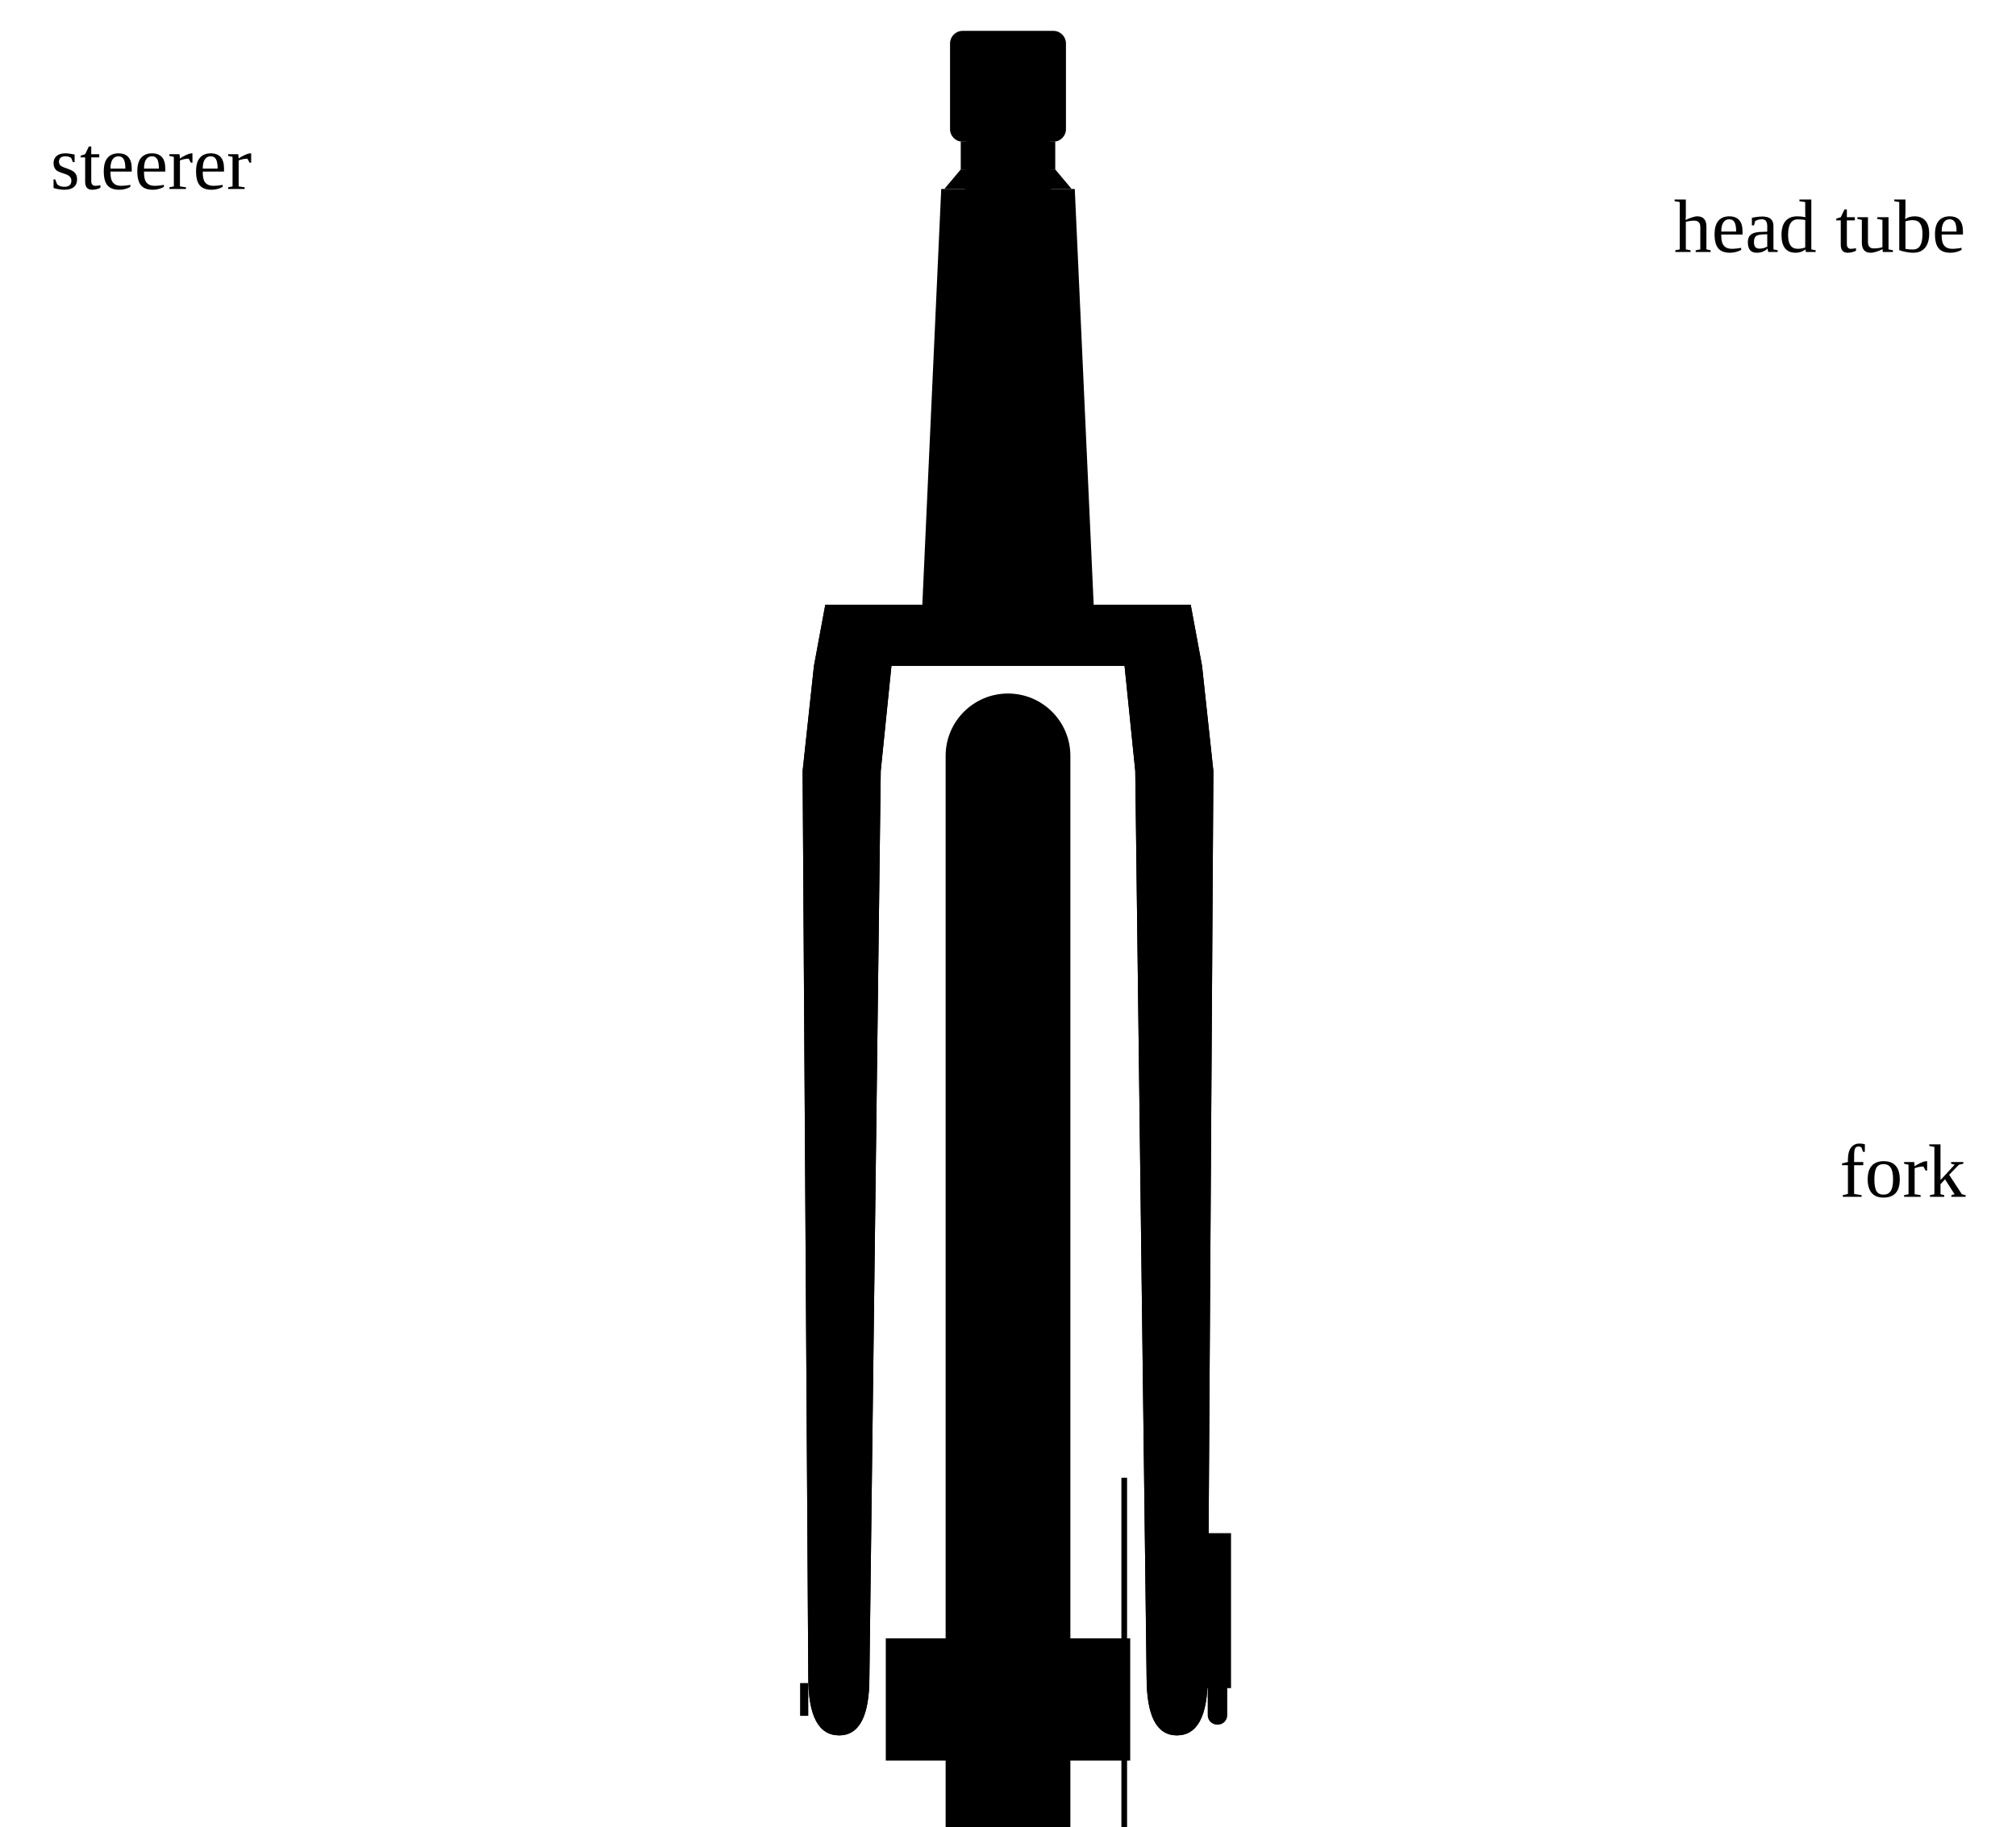
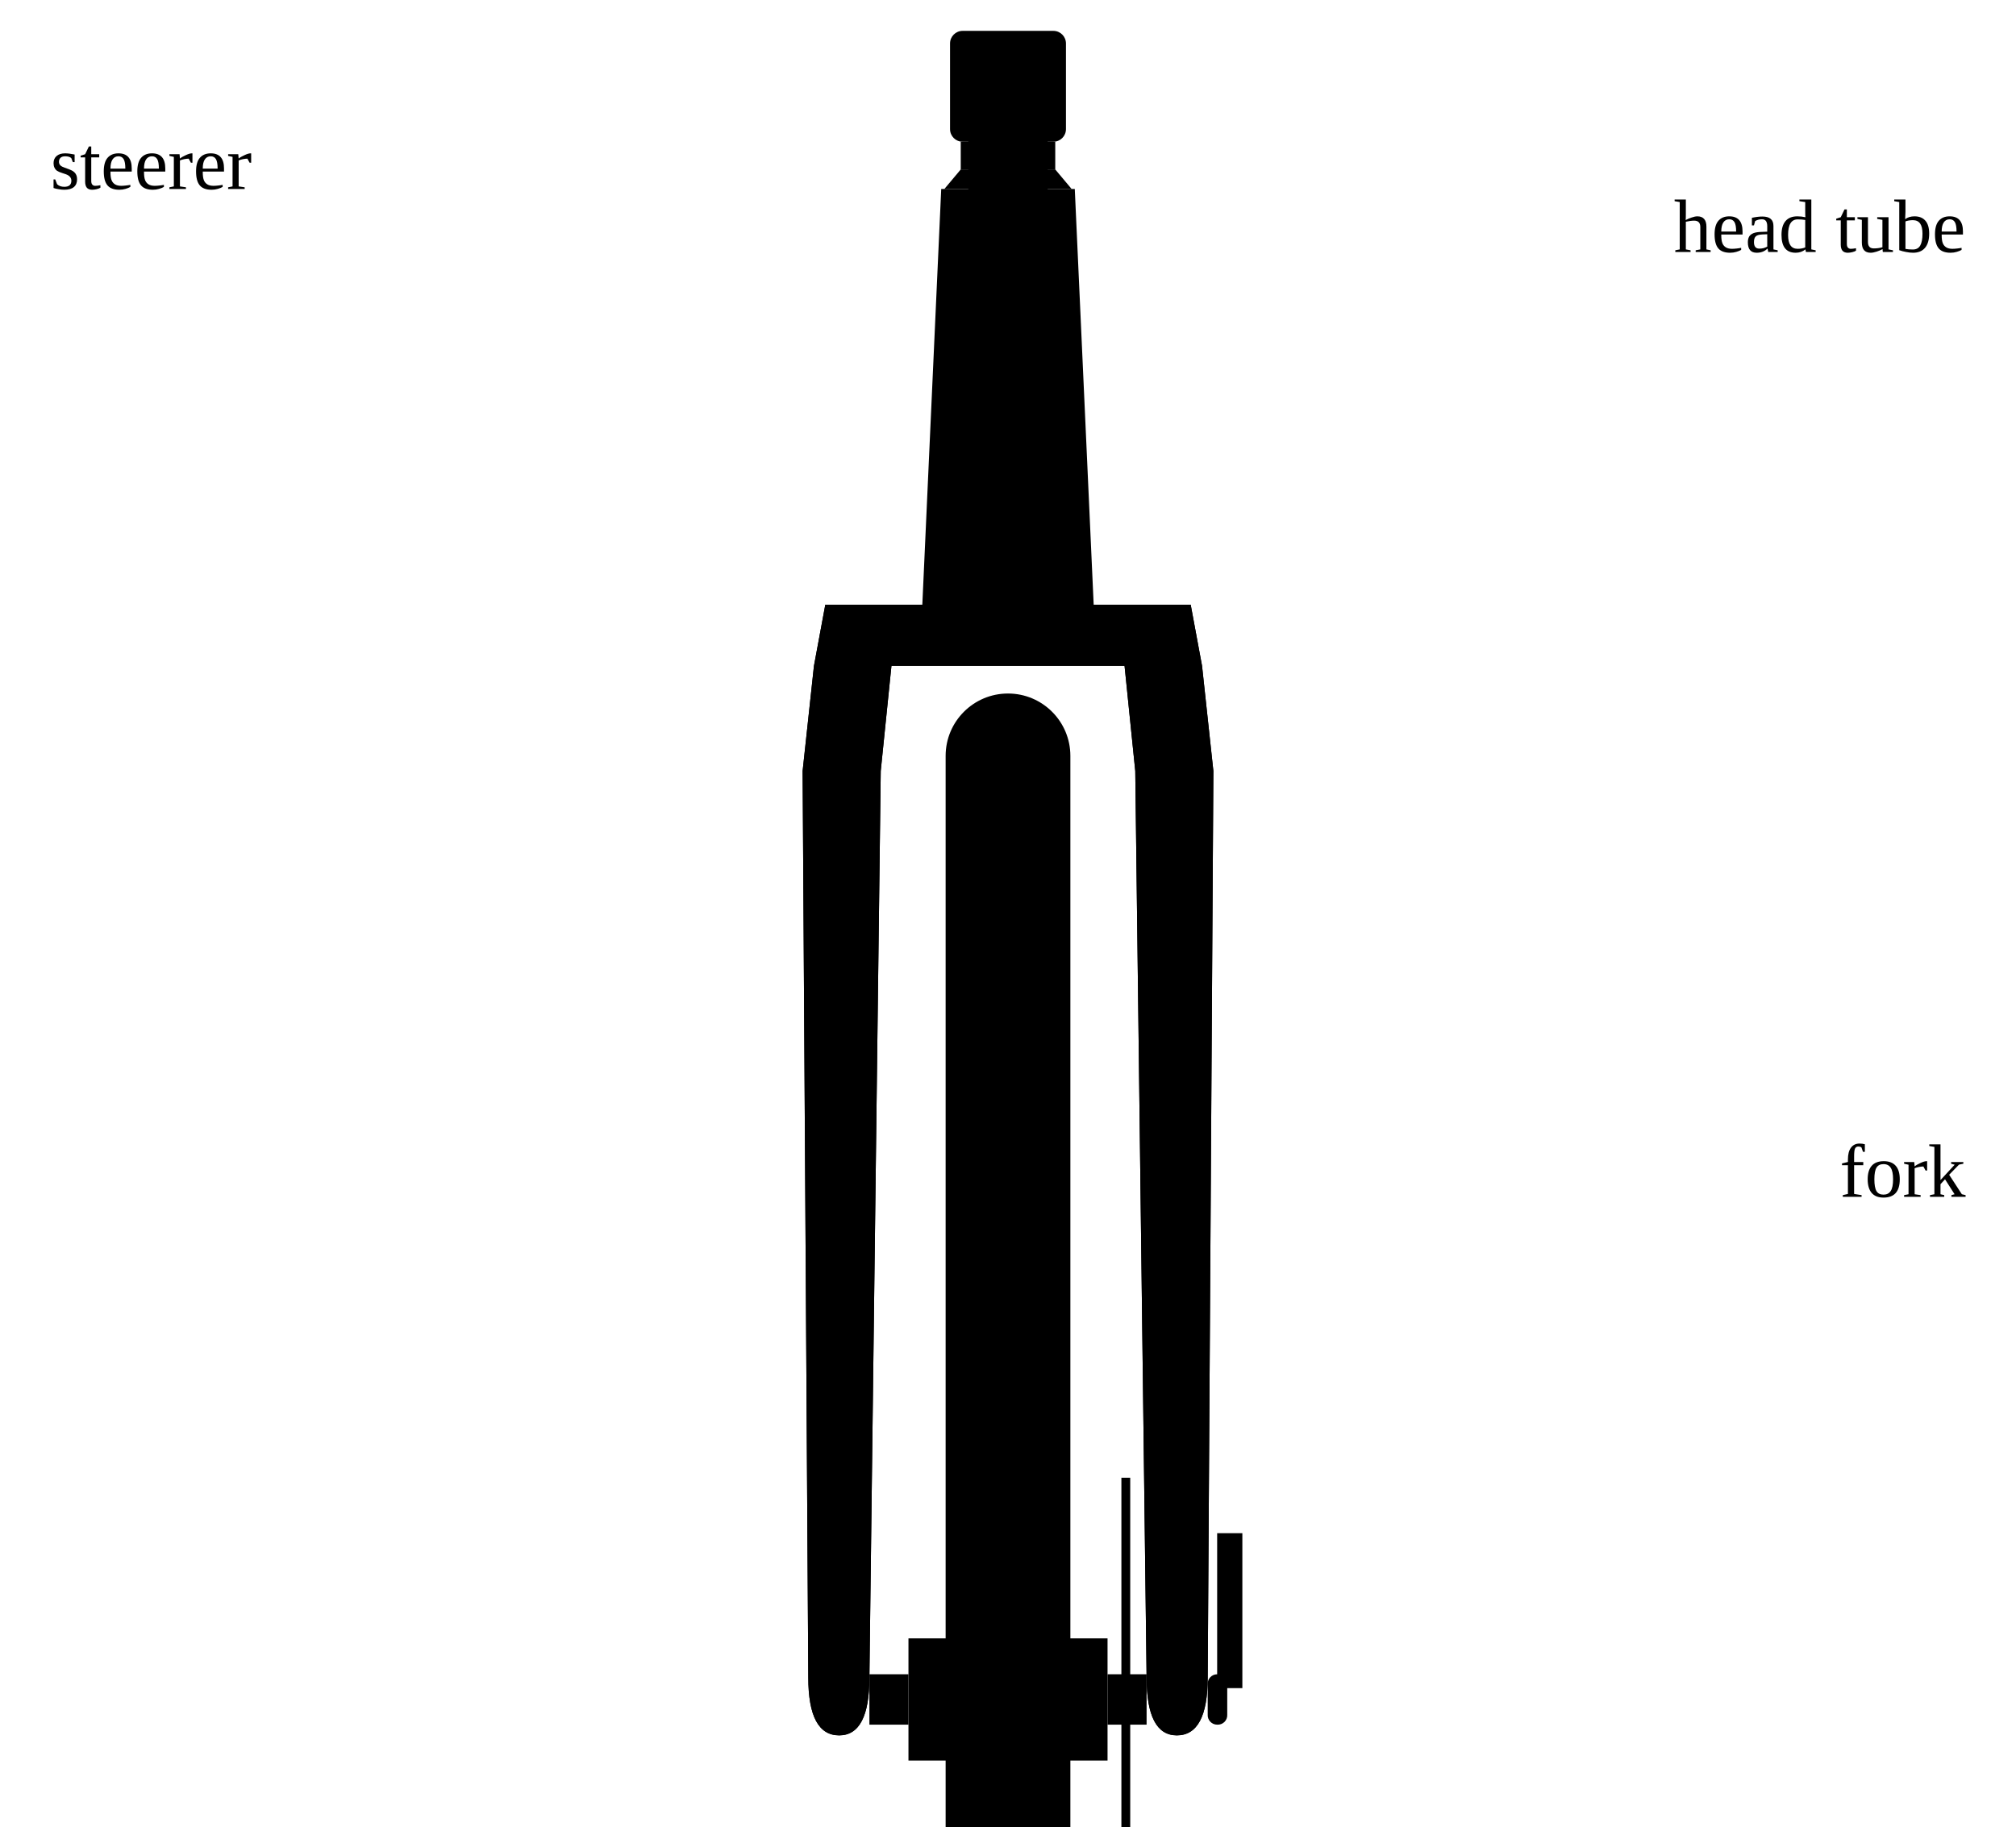
<svg class="cp" viewBox="0 0 320 290">
  <path class="cp-body" d="M146.4 96L149.4 30L170.6 30L173.6 96Z" />
  <path class="cp-obj" d="M149.9 30L152.5 26.9L167.5 26.9L170.1 30Z" />
  <path class="cp-obj" d="M152.5 26.9L152.5 22.5L167.5 22.5L167.5 26.9Z" />
  <path class="cp-obj" d="M152.8 4.9L167.2 4.9A2 2 0 0 1 169.2 6.9L169.2 20.5A2 2 0 0 1 167.2 22.5L152.8 22.5A2 2 0 0 1 150.8 20.5L150.8 6.9A2 2 0 0 1 152.8 4.9Z" />
-   <path class="cp-ghost" d="M151.6 96L153.7 5.8L166.3 5.8L168.4 96Z" />
-   <path class="cp-ctx" d="M178 234.6L178.9 234.6L178.9 305L178 305Z" />
+   <path class="cp-ghost" d="M151.6 96L151.6 87.2L153.7 65.2L153.7 5.8L166.3 5.8L166.3 65.2L168.4 87.2L168.4 96Z" />
  <path class="cp-thin" d="M145.5 260.1L152.7 217" />
  <path class="cp-thin" d="M174.5 260.1L167.3 217" />
-   <path class="cp-obj" d="M140.6 260.1L179.4 260.1L179.4 279.5L140.6 279.5Z" />
+   <path class="cp-obj" d="M144.2 260.1L175.8 260.1L175.8 279.5L144.2 279.5Z" />
+   <path class="cp-obj" d="M144.2 265.8L138 265.8L138 273.8L144.2 273.8Z" />
+   <path class="cp-obj" d="M175.8 265.8L182 265.8L182 273.8L175.8 273.8Z" />
+   <path class="cp-obj" d="M178 234.6L179.4 234.6L179.4 305L178 305Z" />
  <path class="cp-rubber" d="M160 110.1L160 110.1A9.9 9.9 0 0 1 169.9 120L169.9 320.2A9.9 9.9 0 0 1 160 330.1L160 330.1A9.9 9.9 0 0 1 150.1 320.2L150.1 120A9.9 9.9 0 0 1 160 110.1Z" />
  <path class="cp-halostroke" d="M131 96L189 96L190.8 105.7L192.6 122.4L191.7 266.3Q191.7 275.5 186.8 275.5Q182 275.5 182 266.3L180.2 122.4L178.5 105.7L141.5 105.7L139.8 122.4L138 266.3Q138 275.5 133.2 275.5Q128.3 275.5 128.3 266.3L127.4 122.4L129.2 105.7Z" />
  <path class="cp-hi" d="M131 96L189 96L190.8 105.7L192.6 122.4L191.7 266.3Q191.7 275.5 186.8 275.5Q182 275.5 182 266.3L180.2 122.4L178.5 105.7L141.5 105.7L139.8 122.4L138 266.3Q138 275.5 133.2 275.5Q128.3 275.5 128.3 266.3L127.4 122.4L129.2 105.7Z" />
-   <path class="cp-obj" d="M127 267.2L128.3 267.2L128.3 272.4L127 272.4Z" />
  <path class="cp-obj" d="M193.2 265.8L193.2 265.8A1.5 1.5 0 0 1 194.8 267.4L194.8 272.2A1.5 1.5 0 0 1 193.2 273.8L193.2 273.8A1.5 1.5 0 0 1 191.7 272.2L191.7 267.4A1.5 1.5 0 0 1 193.2 265.8Z" />
-   <path class="cp-obj" d="M195.4 268L195.4 243.4L191.5 243.4L191.5 268Z" />
+   <path class="cp-obj" d="M197.2 268L197.2 243.4L193.2 243.4L193.2 268Z" />
  <path class="cp-thin" d="M277.3 184L192.1 184" />
  <text class="cp-th" x="312" y="190" text-anchor="end">fork</text>
  <path class="cp-thin" d="M66.4 33.3L153 43.2" />
  <text class="cp-t" x="8" y="30">steerer</text>
  <path class="cp-thin" d="M237.8 43.6L171.4 56.4" />
  <text class="cp-t" x="312" y="40" text-anchor="end">head tube</text>
</svg>
